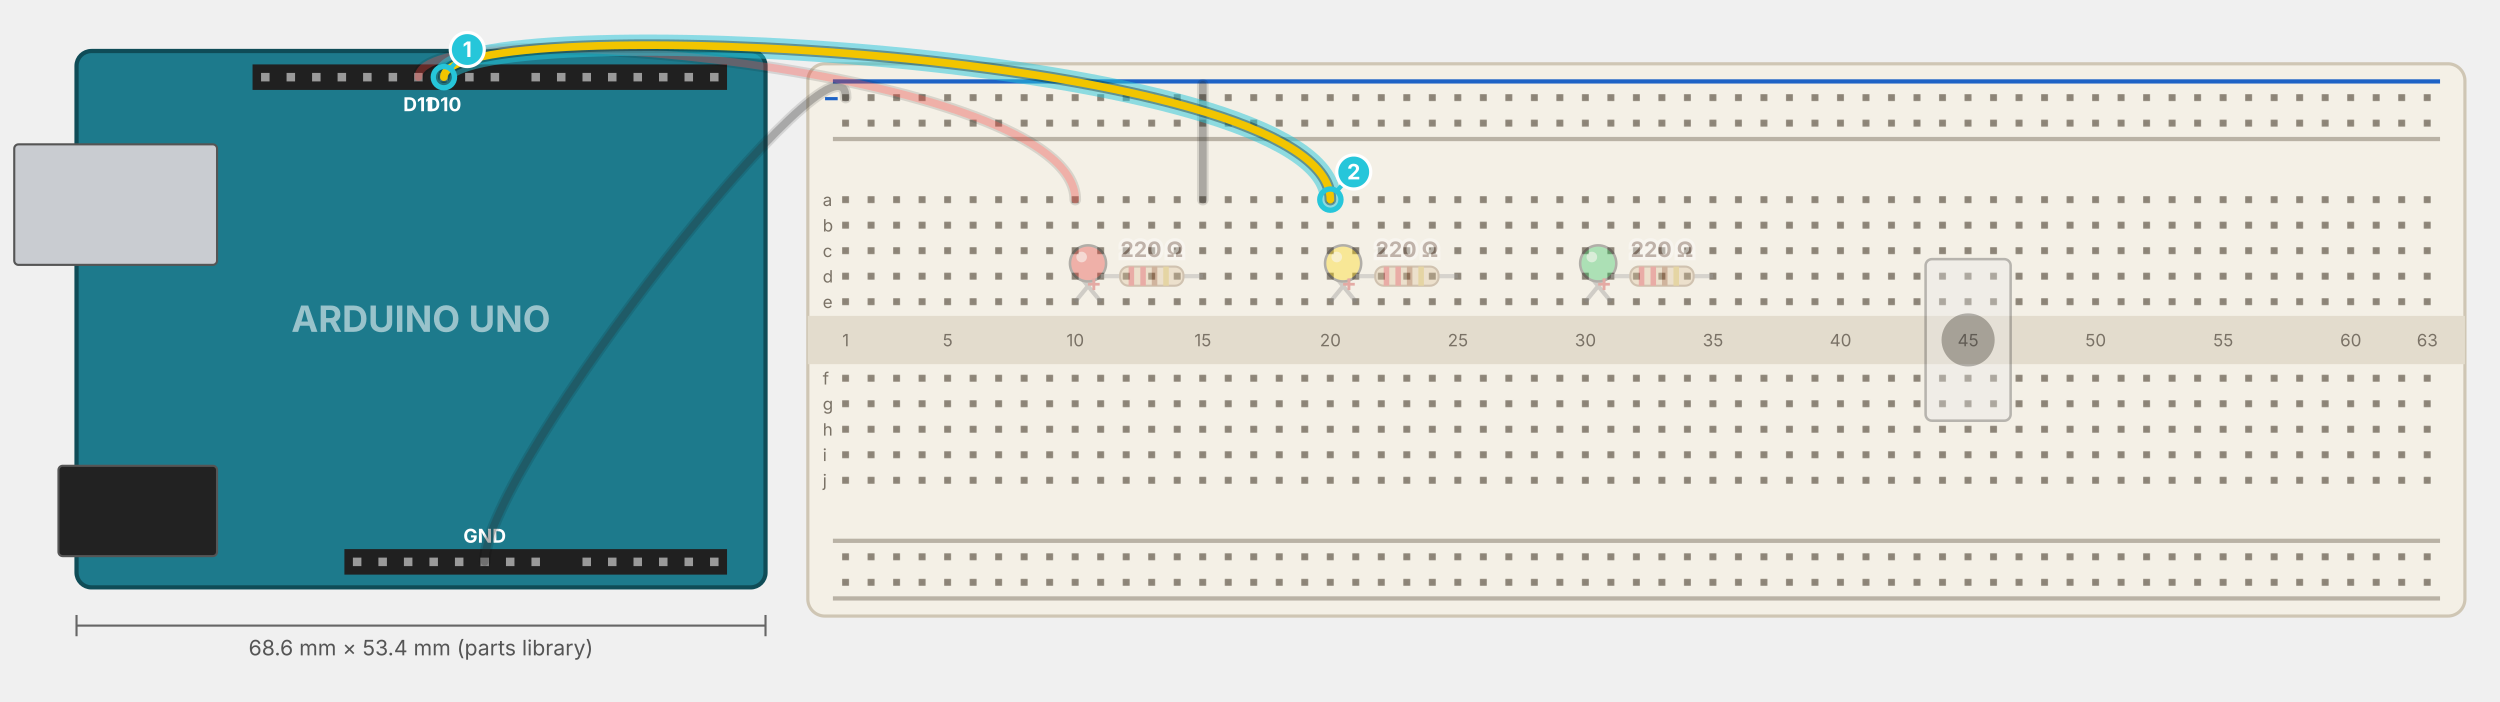
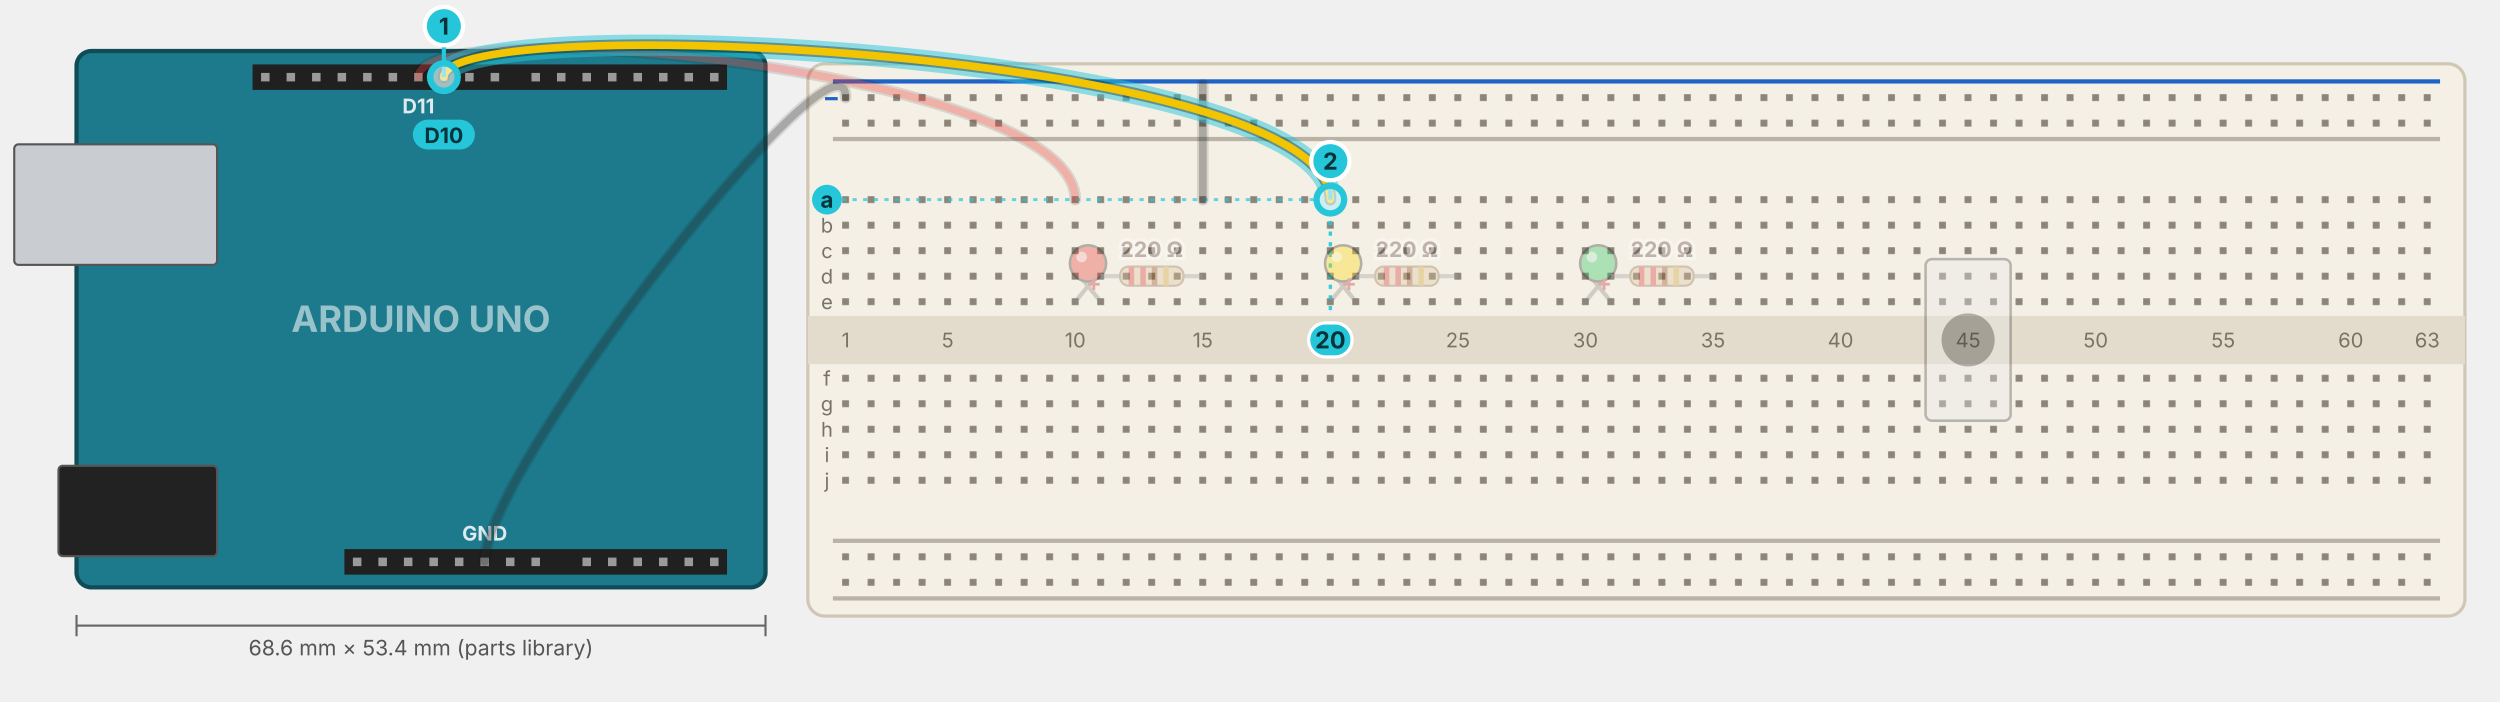
<svg xmlns="http://www.w3.org/2000/svg" viewBox="0 0 1176 330" font-family="system-ui,-apple-system,Segoe UI,sans-serif">
  <rect x="36" y="24" width="324.1" height="252.3" rx="7" fill="#1d7a8c" stroke="#0f4c57" stroke-width="2" />
  <rect x="6.7" y="67.9" width="95.4" height="56.7" rx="2" fill="#c9ccd1" stroke="#555" />
  <rect x="27.5" y="219.1" width="74.6" height="42.5" rx="2" fill="#222" stroke="#555" />
  <rect x="118.8" y="30.3" width="223.2" height="12.0" fill="#202020" />
  <rect x="162.0" y="258.3" width="180.0" height="12.0" fill="#202020" />
  <rect x="166.0" y="262.3" width="4" height="4" fill="#9a9a9a" />
  <rect x="178.0" y="262.3" width="4" height="4" fill="#9a9a9a" />
  <rect x="190.0" y="262.3" width="4" height="4" fill="#9a9a9a" />
  <rect x="202.0" y="262.3" width="4" height="4" fill="#9a9a9a" />
  <rect x="214.0" y="262.3" width="4" height="4" fill="#9a9a9a" />
  <rect x="226.0" y="262.3" width="4" height="4" fill="#9a9a9a" />
  <rect x="238.0" y="262.3" width="4" height="4" fill="#9a9a9a" />
  <rect x="250.0" y="262.3" width="4" height="4" fill="#9a9a9a" />
  <rect x="274.0" y="262.3" width="4" height="4" fill="#9a9a9a" />
  <rect x="286.0" y="262.3" width="4" height="4" fill="#9a9a9a" />
  <rect x="298.0" y="262.3" width="4" height="4" fill="#9a9a9a" />
  <rect x="310.0" y="262.3" width="4" height="4" fill="#9a9a9a" />
  <rect x="322.0" y="262.3" width="4" height="4" fill="#9a9a9a" />
  <rect x="334.0" y="262.3" width="4" height="4" fill="#9a9a9a" />
  <rect x="334.0" y="34.3" width="4" height="4" fill="#9a9a9a" />
  <rect x="322.0" y="34.3" width="4" height="4" fill="#9a9a9a" />
  <rect x="310.0" y="34.3" width="4" height="4" fill="#9a9a9a" />
  <rect x="298.0" y="34.3" width="4" height="4" fill="#9a9a9a" />
  <rect x="286.0" y="34.3" width="4" height="4" fill="#9a9a9a" />
  <rect x="274.0" y="34.3" width="4" height="4" fill="#9a9a9a" />
  <rect x="262.0" y="34.3" width="4" height="4" fill="#9a9a9a" />
  <rect x="250.0" y="34.3" width="4" height="4" fill="#9a9a9a" />
  <rect x="230.8" y="34.3" width="4" height="4" fill="#9a9a9a" />
  <rect x="218.8" y="34.3" width="4" height="4" fill="#9a9a9a" />
  <rect x="206.8" y="34.3" width="4" height="4" fill="#9a9a9a" />
  <rect x="194.8" y="34.3" width="4" height="4" fill="#9a9a9a" />
  <rect x="182.8" y="34.3" width="4" height="4" fill="#9a9a9a" />
  <rect x="170.8" y="34.3" width="4" height="4" fill="#9a9a9a" />
  <rect x="158.8" y="34.3" width="4" height="4" fill="#9a9a9a" />
  <rect x="146.8" y="34.3" width="4" height="4" fill="#9a9a9a" />
  <rect x="134.8" y="34.3" width="4" height="4" fill="#9a9a9a" />
  <rect x="122.8" y="34.3" width="4" height="4" fill="#9a9a9a" />
  <text x="198.0" y="156.1" text-anchor="middle" font-size="17" font-weight="700" fill="#ffffff" opacity=".55">ARDUINO UNO</text>
-   <text x="208.8" y="52.3" text-anchor="middle" font-size="9" font-weight="700" fill="#fff">D10</text>
-   <text x="196.8" y="52.3" text-anchor="middle" font-size="9" font-weight="700" fill="#fff">D11</text>
-   <text x="228.0" y="255.3" text-anchor="middle" font-size="9" font-weight="700" fill="#fff">GND</text>
+   <text x="196.8" y="53.3" text-anchor="middle" font-size="9.5" font-weight="700" fill="#fff" opacity=".85">D11</text>
+   <rect x="194.2" y="56.3" width="29.2" height="14" rx="7" fill="#26c6da" />
+   <text x="208.8" y="67.3" text-anchor="middle" font-size="10" font-weight="700" fill="#06343a">D10</text>
+   <text x="228.0" y="254.3" text-anchor="middle" font-size="9.5" font-weight="700" fill="#fff" opacity=".85">GND</text>
  <path d="M36 289.283v10M360.1 289.283v10M36 294.283H360.1" stroke="#666" fill="none" />
  <text x="198.0" y="308.283" text-anchor="middle" font-size="10" fill="#555">68.6 mm × 53.4 mm (parts library)</text>
  <rect x="380" y="30" width="779.5" height="259.8" rx="8" fill="#f4f0e6" stroke="#cfc6b4" stroke-width="1.5" />
  <rect x="380" y="148.6" width="779.5" height="22.7" fill="#e3dccd" />
  <pattern id="holes" x="391.76" y="87.92" width="12" height="12" patternUnits="userSpaceOnUse">
    <rect x="4.4" y="4.4" width="3.2" height="3.2" fill="#8c8477" />
  </pattern>
  <rect x="391.8" y="87.9" width="756" height="60" fill="url(#holes)" />
  <rect x="391.8" y="171.9" width="756" height="60" fill="url(#holes)" />
  <rect x="391.8" y="51.9" width="756" height="12" fill="url(#holes)" />
  <line x1="391.8" y1="65.4" x2="1147.8" y2="65.4" stroke="#b9b2a5" stroke-width="2" />
  <rect x="391.8" y="39.9" width="756" height="12" fill="url(#holes)" />
  <line x1="391.8" y1="38.3" x2="1147.8" y2="38.3" stroke="#1e63c6" stroke-width="2" />
  <text x="387" y="49.9" font-size="12" font-weight="700" fill="#1e63c6">−</text>
  <rect x="391.8" y="256.0" width="756" height="12" fill="url(#holes)" />
  <line x1="391.8" y1="254.4" x2="1147.8" y2="254.4" stroke="#b9b2a5" stroke-width="2" />
  <rect x="391.8" y="268.0" width="756" height="12" fill="url(#holes)" />
  <line x1="391.8" y1="281.5" x2="1147.8" y2="281.5" stroke="#b9b2a5" stroke-width="2" />
-   <text x="397.8" y="162.9" text-anchor="middle" font-size="8" fill="#7a7266">1</text>
-   <text x="445.8" y="162.9" text-anchor="middle" font-size="8" fill="#7a7266">5</text>
-   <text x="505.8" y="162.9" text-anchor="middle" font-size="8" fill="#7a7266">10</text>
-   <text x="565.8" y="162.9" text-anchor="middle" font-size="8" fill="#7a7266">15</text>
-   <text x="625.8" y="162.9" text-anchor="middle" font-size="8" fill="#7a7266">20</text>
-   <text x="685.8" y="162.9" text-anchor="middle" font-size="8" fill="#7a7266">25</text>
-   <text x="745.8" y="162.9" text-anchor="middle" font-size="8" fill="#7a7266">30</text>
-   <text x="805.8" y="162.9" text-anchor="middle" font-size="8" fill="#7a7266">35</text>
-   <text x="865.8" y="162.9" text-anchor="middle" font-size="8" fill="#7a7266">40</text>
-   <text x="925.8" y="162.9" text-anchor="middle" font-size="8" fill="#7a7266">45</text>
-   <text x="985.8" y="162.9" text-anchor="middle" font-size="8" fill="#7a7266">50</text>
-   <text x="1045.8" y="162.9" text-anchor="middle" font-size="8" fill="#7a7266">55</text>
-   <text x="1105.8" y="162.9" text-anchor="middle" font-size="8" fill="#7a7266">60</text>
-   <text x="1141.8" y="162.9" text-anchor="middle" font-size="8" fill="#7a7266">63</text>
-   <text x="387" y="96.9" font-size="8" fill="#7a7266">a</text>
-   <text x="387" y="108.9" font-size="8" fill="#7a7266">b</text>
-   <text x="387" y="120.9" font-size="8" fill="#7a7266">c</text>
-   <text x="387" y="132.9" font-size="8" fill="#7a7266">d</text>
-   <text x="387" y="144.9" font-size="8" fill="#7a7266">e</text>
-   <text x="387" y="180.9" font-size="8" fill="#7a7266">f</text>
-   <text x="387" y="192.9" font-size="8" fill="#7a7266">g</text>
-   <text x="387" y="204.9" font-size="8" fill="#7a7266">h</text>
-   <text x="387" y="216.9" font-size="8" fill="#7a7266">i</text>
-   <text x="387" y="228.9" font-size="8" fill="#7a7266">j</text>
+   <text x="397.8" y="163.4" text-anchor="middle" font-size="9.5" fill="#7a7266">1</text>
+   <text x="445.8" y="163.4" text-anchor="middle" font-size="9.5" fill="#7a7266">5</text>
+   <text x="505.8" y="163.4" text-anchor="middle" font-size="9.5" fill="#7a7266">10</text>
+   <text x="565.8" y="163.4" text-anchor="middle" font-size="9.5" fill="#7a7266">15</text>
+   <text x="685.8" y="163.4" text-anchor="middle" font-size="9.5" fill="#7a7266">25</text>
+   <text x="745.8" y="163.4" text-anchor="middle" font-size="9.5" fill="#7a7266">30</text>
+   <text x="805.8" y="163.4" text-anchor="middle" font-size="9.5" fill="#7a7266">35</text>
+   <text x="865.8" y="163.4" text-anchor="middle" font-size="9.5" fill="#7a7266">40</text>
+   <text x="925.8" y="163.4" text-anchor="middle" font-size="9.5" fill="#7a7266">45</text>
+   <text x="985.8" y="163.4" text-anchor="middle" font-size="9.5" fill="#7a7266">50</text>
+   <text x="1045.8" y="163.4" text-anchor="middle" font-size="9.5" fill="#7a7266">55</text>
+   <text x="1105.8" y="163.4" text-anchor="middle" font-size="9.5" fill="#7a7266">60</text>
+   <text x="1141.8" y="163.4" text-anchor="middle" font-size="9.5" fill="#7a7266">63</text>
+   <text x="389" y="109.4" text-anchor="middle" font-size="9.5" fill="#7a7266">b</text>
+   <text x="389" y="121.4" text-anchor="middle" font-size="9.5" fill="#7a7266">c</text>
+   <text x="389" y="133.4" text-anchor="middle" font-size="9.5" fill="#7a7266">d</text>
+   <text x="389" y="145.4" text-anchor="middle" font-size="9.5" fill="#7a7266">e</text>
+   <text x="389" y="181.4" text-anchor="middle" font-size="9.5" fill="#7a7266">f</text>
+   <text x="389" y="193.4" text-anchor="middle" font-size="9.5" fill="#7a7266">g</text>
+   <text x="389" y="205.4" text-anchor="middle" font-size="9.5" fill="#7a7266">h</text>
+   <text x="389" y="217.4" text-anchor="middle" font-size="9.5" fill="#7a7266">i</text>
+   <text x="389" y="229.4" text-anchor="middle" font-size="9.5" fill="#7a7266">j</text>
+   <line x1="625.8" y1="93.9" x2="625.8" y2="148.6" stroke="#26c6da" stroke-width="1.6" stroke-dasharray="2 3" opacity=".9" />
+   <line x1="396" y1="93.9" x2="618.8" y2="93.9" stroke="#26c6da" stroke-width="1.4" stroke-dasharray="2 3" opacity=".7" />
  <g class="ps-old" opacity=".35">
    <path d="M505.8 141.9L514.8 130.9M517.8 141.9L508.8 130.9" stroke="#8a8a8a" stroke-width="2" fill="none" />
    <circle cx="511.8" cy="123.9" r="8.5" fill="#E53935" stroke="#333" stroke-width="1.2" />
    <circle cx="508.8" cy="120.9" r="2.5" fill="#fff" opacity=".6" />
    <text x="510.8" y="136.9" font-size="11" font-weight="700" fill="#c62828">+</text>
    <line x1="517.8" y1="129.9" x2="565.8" y2="129.9" stroke="#9e9e9e" stroke-width="2" />
    <g transform="translate(541.8 129.9) rotate(0.0)">
      <rect x="-14.9" y="-4.5" width="29.8" height="9" rx="4" fill="#dcc29a" stroke="#8d6e4a" />
      <rect x="-10.9" y="-4.5" width="2.6" height="9" fill="#d32f2f" />
      <rect x="-5.4" y="-4.5" width="2.6" height="9" fill="#d32f2f" />
      <rect x="0.0" y="-4.5" width="2.6" height="9" fill="#8b4513" />
      <rect x="5.4" y="-4.5" width="2.6" height="9" fill="#c9a227" />
    </g>
    <text x="541.8" y="120.9" text-anchor="middle" font-size="10" font-weight="700" fill="#5d4037" paint-order="stroke" stroke="#fff" stroke-width="3">220 Ω</text>
    <path d="M625.8 141.9L634.8 130.9M637.8 141.9L628.8 130.9" stroke="#8a8a8a" stroke-width="2" fill="none" />
    <circle cx="631.8" cy="123.9" r="8.5" fill="#FFD600" stroke="#333" stroke-width="1.2" />
    <circle cx="628.8" cy="120.9" r="2.5" fill="#fff" opacity=".6" />
    <text x="630.8" y="136.9" font-size="11" font-weight="700" fill="#c62828">+</text>
    <line x1="637.8" y1="129.9" x2="685.8" y2="129.9" stroke="#9e9e9e" stroke-width="2" />
    <g transform="translate(661.8 129.9) rotate(0.0)">
      <rect x="-14.9" y="-4.5" width="29.8" height="9" rx="4" fill="#dcc29a" stroke="#8d6e4a" />
      <rect x="-10.9" y="-4.5" width="2.6" height="9" fill="#d32f2f" />
      <rect x="-5.4" y="-4.5" width="2.6" height="9" fill="#d32f2f" />
      <rect x="0.0" y="-4.5" width="2.6" height="9" fill="#8b4513" />
      <rect x="5.4" y="-4.5" width="2.6" height="9" fill="#c9a227" />
    </g>
    <text x="661.8" y="120.9" text-anchor="middle" font-size="10" font-weight="700" fill="#5d4037" paint-order="stroke" stroke="#fff" stroke-width="3">220 Ω</text>
    <path d="M745.8 141.9L754.8 130.9M757.8 141.9L748.8 130.9" stroke="#8a8a8a" stroke-width="2" fill="none" />
    <circle cx="751.8" cy="123.9" r="8.5" fill="#24C45A" stroke="#333" stroke-width="1.2" />
    <circle cx="748.8" cy="120.9" r="2.5" fill="#fff" opacity=".6" />
    <text x="750.8" y="136.9" font-size="11" font-weight="700" fill="#c62828">+</text>
    <line x1="757.8" y1="129.9" x2="805.8" y2="129.9" stroke="#9e9e9e" stroke-width="2" />
    <g transform="translate(781.8 129.9) rotate(0.0)">
      <rect x="-14.9" y="-4.5" width="29.8" height="9" rx="4" fill="#dcc29a" stroke="#8d6e4a" />
      <rect x="-10.9" y="-4.5" width="2.6" height="9" fill="#d32f2f" />
      <rect x="-5.4" y="-4.5" width="2.6" height="9" fill="#d32f2f" />
      <rect x="0.0" y="-4.5" width="2.6" height="9" fill="#8b4513" />
      <rect x="5.4" y="-4.5" width="2.6" height="9" fill="#c9a227" />
    </g>
    <text x="781.8" y="120.9" text-anchor="middle" font-size="10" font-weight="700" fill="#5d4037" paint-order="stroke" stroke="#fff" stroke-width="3">220 Ω</text>
    <rect x="905.8" y="121.9" width="40.0" height="76.0" rx="3" fill="#e9e9e9" stroke="#444" stroke-width="1.2" />
    <circle cx="925.8" cy="159.9" r="12.5" fill="#333" />
    <path d="M228.0 264.3C228.0 219.9 397.8 4.0 397.8 45.9" stroke="#0005" stroke-width="5.5" fill="none" stroke-linecap="round" />
    <path d="M228.0 264.3C228.0 219.9 397.8 4.0 397.8 45.9" stroke="#222222" stroke-width="3.6" fill="none" stroke-linecap="round" />
    <path d="M196.8 36.3C196.8 4.0 505.8 32.8 505.8 93.9" stroke="#0005" stroke-width="5.5" fill="none" stroke-linecap="round" />
    <path d="M196.8 36.3C196.8 4.0 505.8 32.8 505.8 93.9" stroke="#E53935" stroke-width="3.6" fill="none" stroke-linecap="round" />
    <path d="M565.8 93.9C565.8 69.9 565.8 21.9 565.8 45.9" stroke="#0005" stroke-width="5.5" fill="none" stroke-linecap="round" />
    <path d="M565.8 93.9C565.8 69.9 565.8 21.9 565.8 45.9" stroke="#222222" stroke-width="3.6" fill="none" stroke-linecap="round" />
  </g>
  <g class="ps-new" data-anim="wire" data-id="wire_yellow_signal">
    <path d="M208.8 36.3C208.8 4.0 625.8 23.9 625.8 93.9" stroke="#26c6da" stroke-width="10" fill="none" stroke-linecap="round" opacity=".5" />
    <path d="M208.8 36.3C208.8 4.0 625.8 23.9 625.8 93.9" stroke="#0005" stroke-width="5.5" fill="none" stroke-linecap="round" />
    <path d="M208.8 36.3C208.8 4.0 625.8 23.9 625.8 93.9" stroke="#F2C500" stroke-width="3.6" fill="none" stroke-linecap="round" />
  </g>
+   <rect x="615.6" y="151.9" width="20.4" height="16" rx="8" fill="#26c6da" stroke="#fff" stroke-width="1.5" />
+   <text x="625.8" y="163.9" text-anchor="middle" font-size="11" font-weight="700" fill="#06343a">20</text>
+   <circle cx="389" cy="93.9" r="7" fill="#26c6da" />
+   <text x="389" y="97.7" text-anchor="middle" font-size="10.5" font-weight="700" fill="#06343a">a</text>
  <g class="ps-marks">
-     <circle cx="208.8" cy="36.3" r="5" fill="none" stroke="#26c6da" stroke-width="2.5" />
-     <line x1="211.8" y1="32.3" x2="219.8" y2="23.3" stroke="#26c6da" stroke-width="2" />
-     <circle cx="219.8" cy="23.3" r="8" fill="#26c6da" stroke="#fff" stroke-width="1.5" />
-     <text x="219.8" y="26.8" text-anchor="middle" font-size="10" font-weight="700" fill="#fff">1</text>
-     <circle cx="625.8" cy="93.9" r="5" fill="none" stroke="#26c6da" stroke-width="2.5" />
-     <line x1="628.8" y1="89.9" x2="636.8" y2="80.9" stroke="#26c6da" stroke-width="2" />
-     <circle cx="636.8" cy="80.9" r="8" fill="#26c6da" stroke="#fff" stroke-width="1.5" />
-     <text x="636.8" y="84.4" text-anchor="middle" font-size="10" font-weight="700" fill="#fff">2</text>
+     <line x1="208.8" y1="36.3" x2="208.8" y2="12.3" stroke="#26c6da" stroke-width="2" />
+     <circle cx="208.8" cy="36.3" r="6.5" fill="#fff" fill-opacity=".55" stroke="#26c6da" stroke-width="3" />
+     <circle cx="208.8" cy="12.3" r="9" fill="#26c6da" stroke="#fff" stroke-width="2" />
+     <text x="208.8" y="16.3" text-anchor="middle" font-size="11" font-weight="700" fill="#06343a">1</text>
+     <line x1="625.8" y1="93.9" x2="625.8" y2="75.8" stroke="#26c6da" stroke-width="2" />
+     <circle cx="625.8" cy="93.9" r="6.5" fill="#fff" fill-opacity=".55" stroke="#26c6da" stroke-width="3" />
+     <circle cx="625.8" cy="75.8" r="9" fill="#26c6da" stroke="#fff" stroke-width="2" />
+     <text x="625.8" y="79.8" text-anchor="middle" font-size="11" font-weight="700" fill="#06343a">2</text>
  </g>
</svg>
